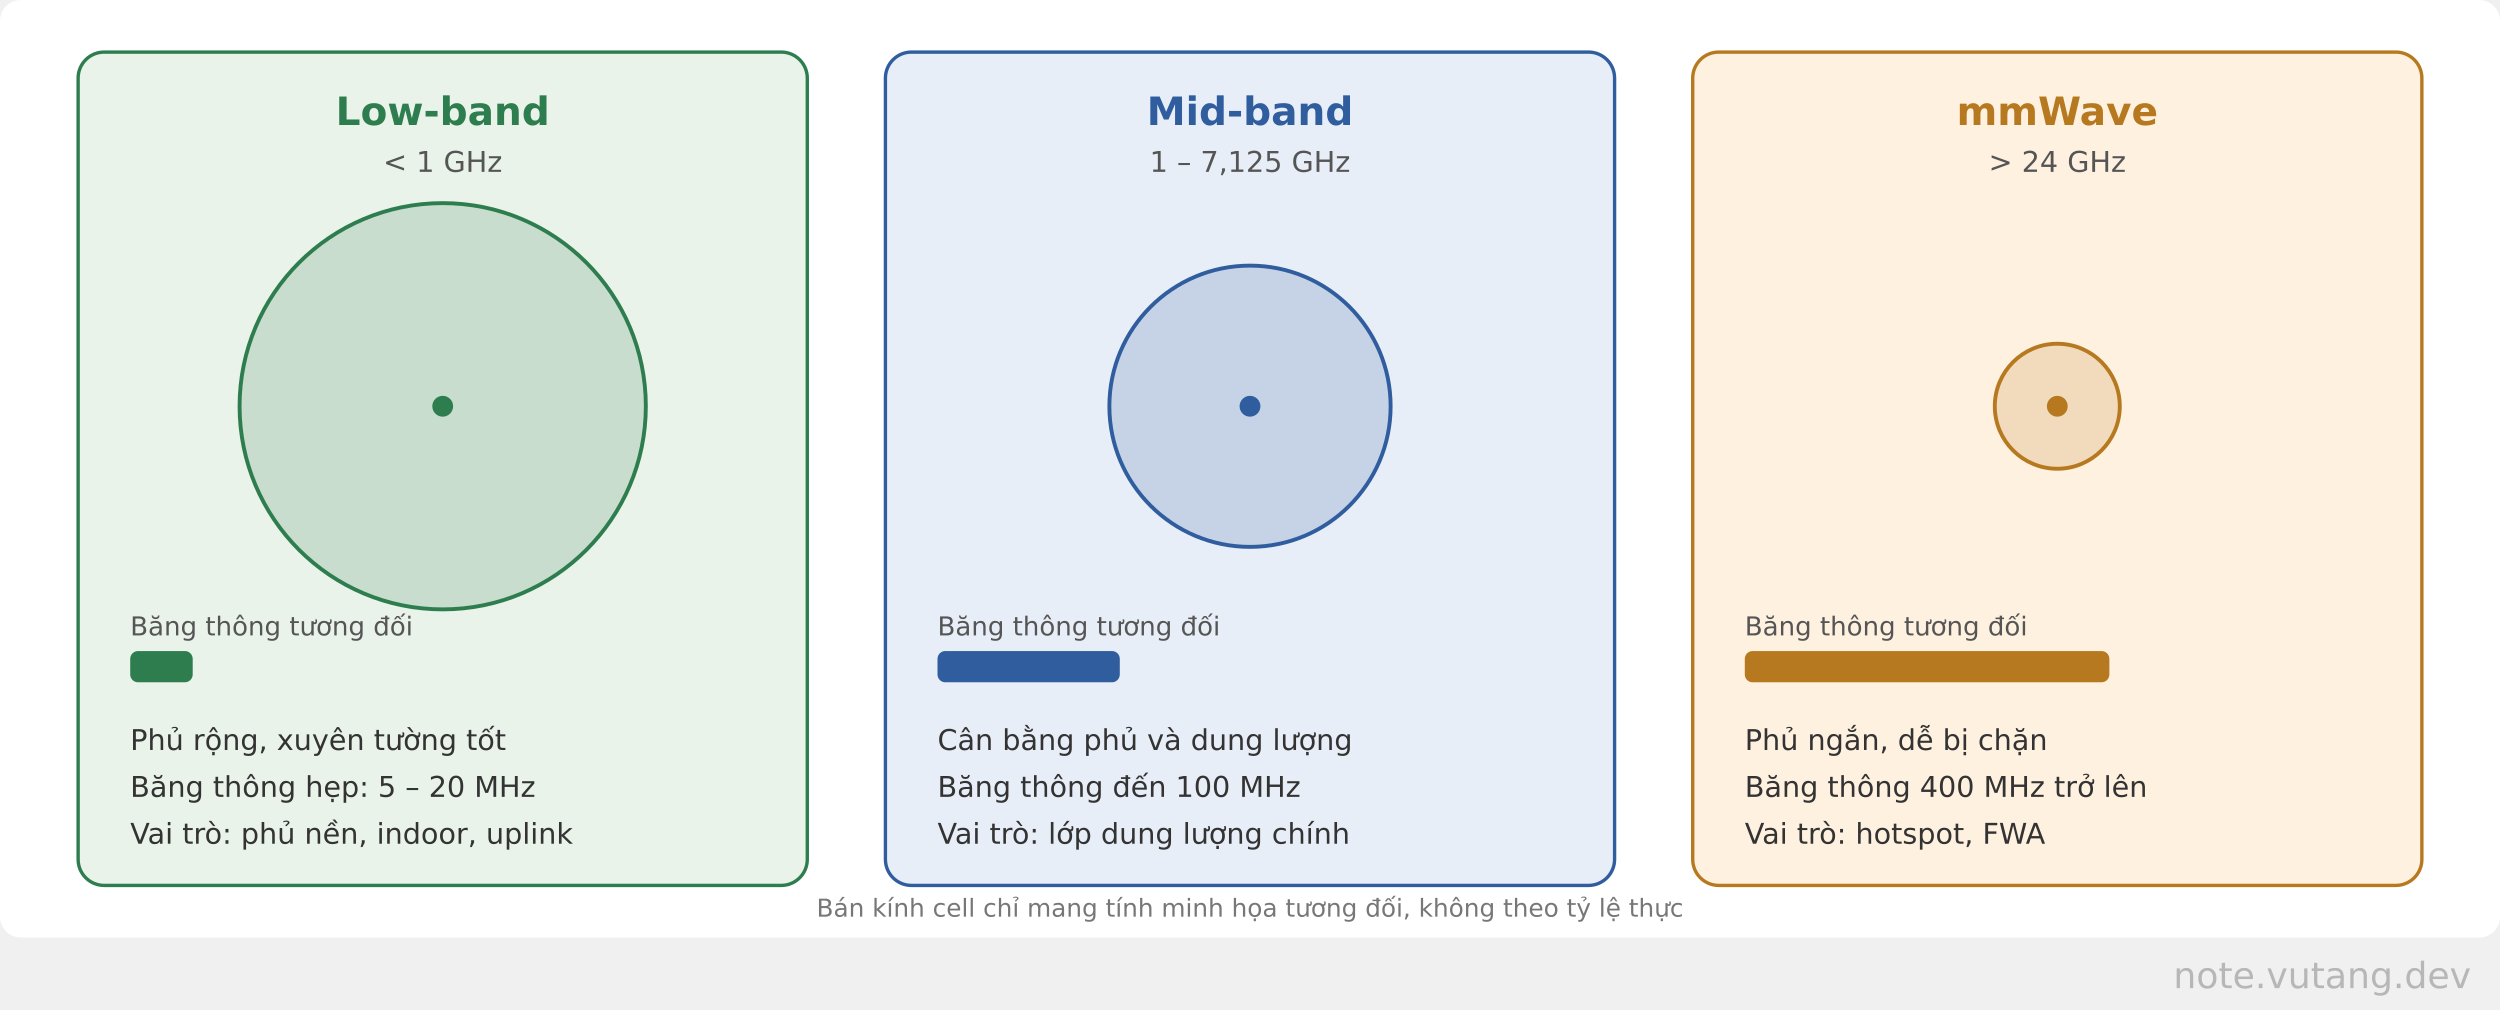
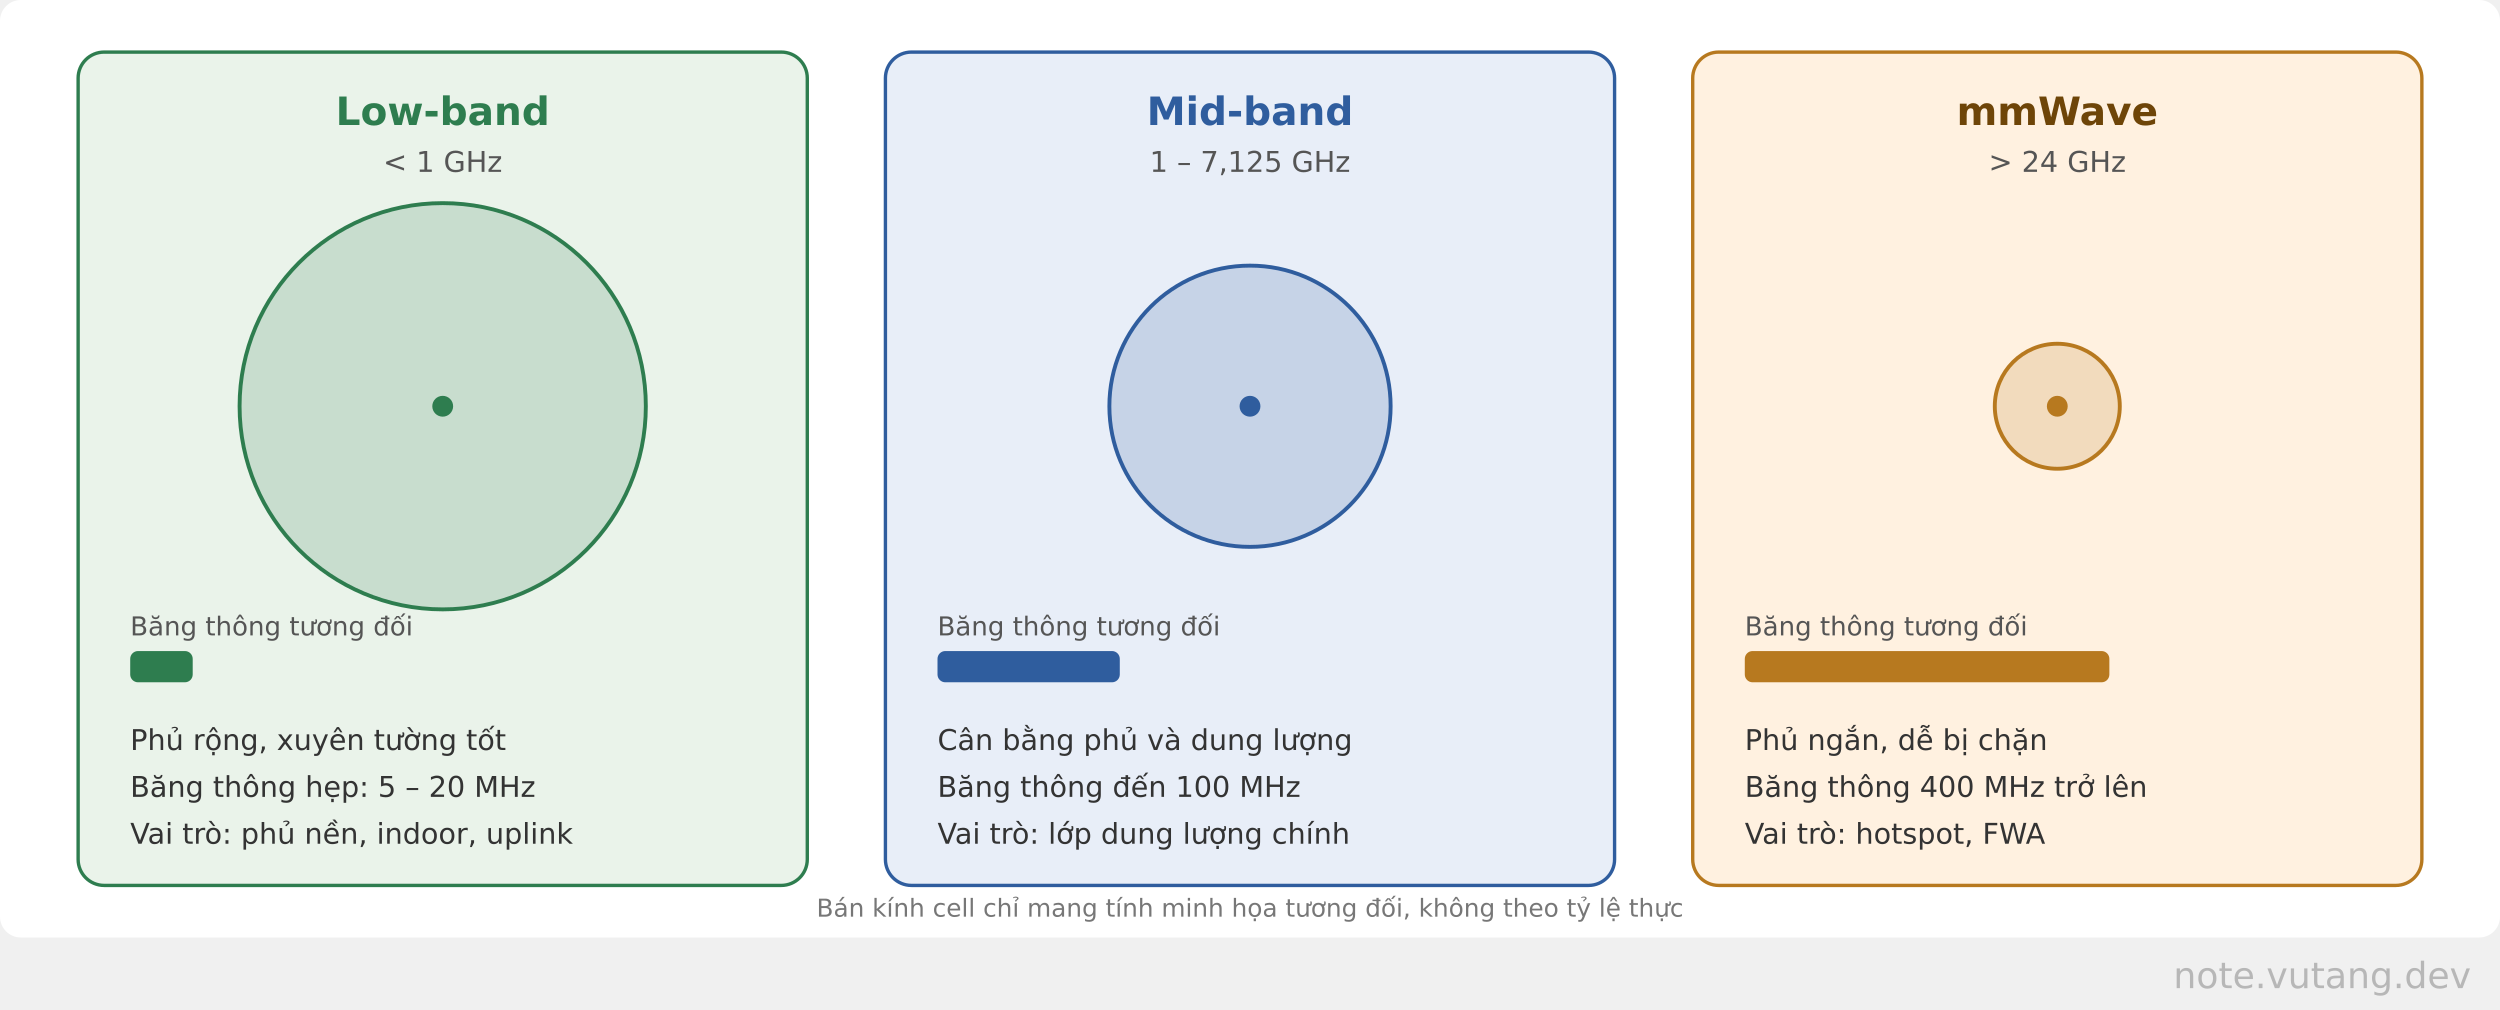
<svg xmlns="http://www.w3.org/2000/svg" role="img" viewBox="0 0 960 387.79" font-family="DejaVu Sans, sans-serif">
  <rect x="0" y="0" width="960" height="360" rx="8" fill="#ffffff" />
  <rect x="30" y="20" width="280" height="320" rx="10" fill="#eaf3ea" stroke="#2e7d4f" stroke-width="1.3" />
  <text x="170" y="48" font-size="15" font-weight="700" text-anchor="middle" fill="#2e7d4f">Low-band</text>
  <text x="170" y="66" font-size="11" text-anchor="middle" fill="#555">&lt; 1 GHz</text>
  <circle cx="170" cy="156" r="78" fill="#2e7d4f" fill-opacity="0.18" stroke="#2e7d4f" stroke-width="1.5" />
  <circle cx="170" cy="156" r="4" fill="#2e7d4f" />
  <text x="50" y="244" font-size="10" fill="#555">Băng thông tương đối</text>
  <rect x="50" y="250" width="24" height="12" rx="3" fill="#2e7d4f" />
  <text x="50" y="288" font-size="11" fill="#333">Phủ rộng, xuyên tường tốt</text>
  <text x="50" y="306" font-size="11" fill="#333">Băng thông hẹp: 5 – 20 MHz</text>
  <text x="50" y="324" font-size="11" fill="#333">Vai trò: phủ nền, indoor, uplink</text>
  <rect x="340" y="20" width="280" height="320" rx="10" fill="#e8eef8" stroke="#2f5d9e" stroke-width="1.3" />
  <text x="480" y="48" font-size="15" font-weight="700" text-anchor="middle" fill="#2f5d9e">Mid-band</text>
  <text x="480" y="66" font-size="11" text-anchor="middle" fill="#555">1 – 7,125 GHz</text>
  <circle cx="480" cy="156" r="54" fill="#2f5d9e" fill-opacity="0.18" stroke="#2f5d9e" stroke-width="1.5" />
  <circle cx="480" cy="156" r="4" fill="#2f5d9e" />
  <text x="360" y="244" font-size="10" fill="#555">Băng thông tương đối</text>
  <rect x="360" y="250" width="70" height="12" rx="3" fill="#2f5d9e" />
  <text x="360" y="288" font-size="11" fill="#333">Cân bằng phủ và dung lượng</text>
  <text x="360" y="306" font-size="11" fill="#333">Băng thông đến 100 MHz</text>
  <text x="360" y="324" font-size="11" fill="#333">Vai trò: lớp dung lượng chính</text>
  <rect x="650" y="20" width="280" height="320" rx="10" fill="#fff1e0" stroke="#b7791f" stroke-width="1.3" />
-   <text x="790" y="48" font-size="15" font-weight="700" text-anchor="middle" fill="#b7791f">mmWave</text>
+   <text x="790" y="48" font-size="15" font-weight="700" text-anchor="middle" fill="#6e4508">mmWave</text>
  <text x="790" y="66" font-size="11" text-anchor="middle" fill="#555">&gt; 24 GHz</text>
  <circle cx="790" cy="156" r="24" fill="#b7791f" fill-opacity="0.18" stroke="#b7791f" stroke-width="1.5" />
  <circle cx="790" cy="156" r="4" fill="#b7791f" />
  <text x="670" y="244" font-size="10" fill="#555">Băng thông tương đối</text>
  <rect x="670" y="250" width="140" height="12" rx="3" fill="#b7791f" />
  <text x="670" y="288" font-size="11" fill="#333">Phủ ngắn, dễ bị chặn</text>
  <text x="670" y="306" font-size="11" fill="#333">Băng thông 400 MHz trở lên</text>
  <text x="670" y="324" font-size="11" fill="#333">Vai trò: hotspot, FWA</text>
  <text x="480" y="352" font-size="9.5" text-anchor="middle" fill="#777">Bán kính cell chỉ mang tính minh họa tương đối, không theo tỷ lệ thực</text>
  <text id="wm" x="948.88" y="379.45" text-anchor="end" font-size="13.89" font-family="DejaVu Sans, sans-serif" style="fill:#888;fill-opacity:0.55">note.vutang.dev</text>
</svg>
